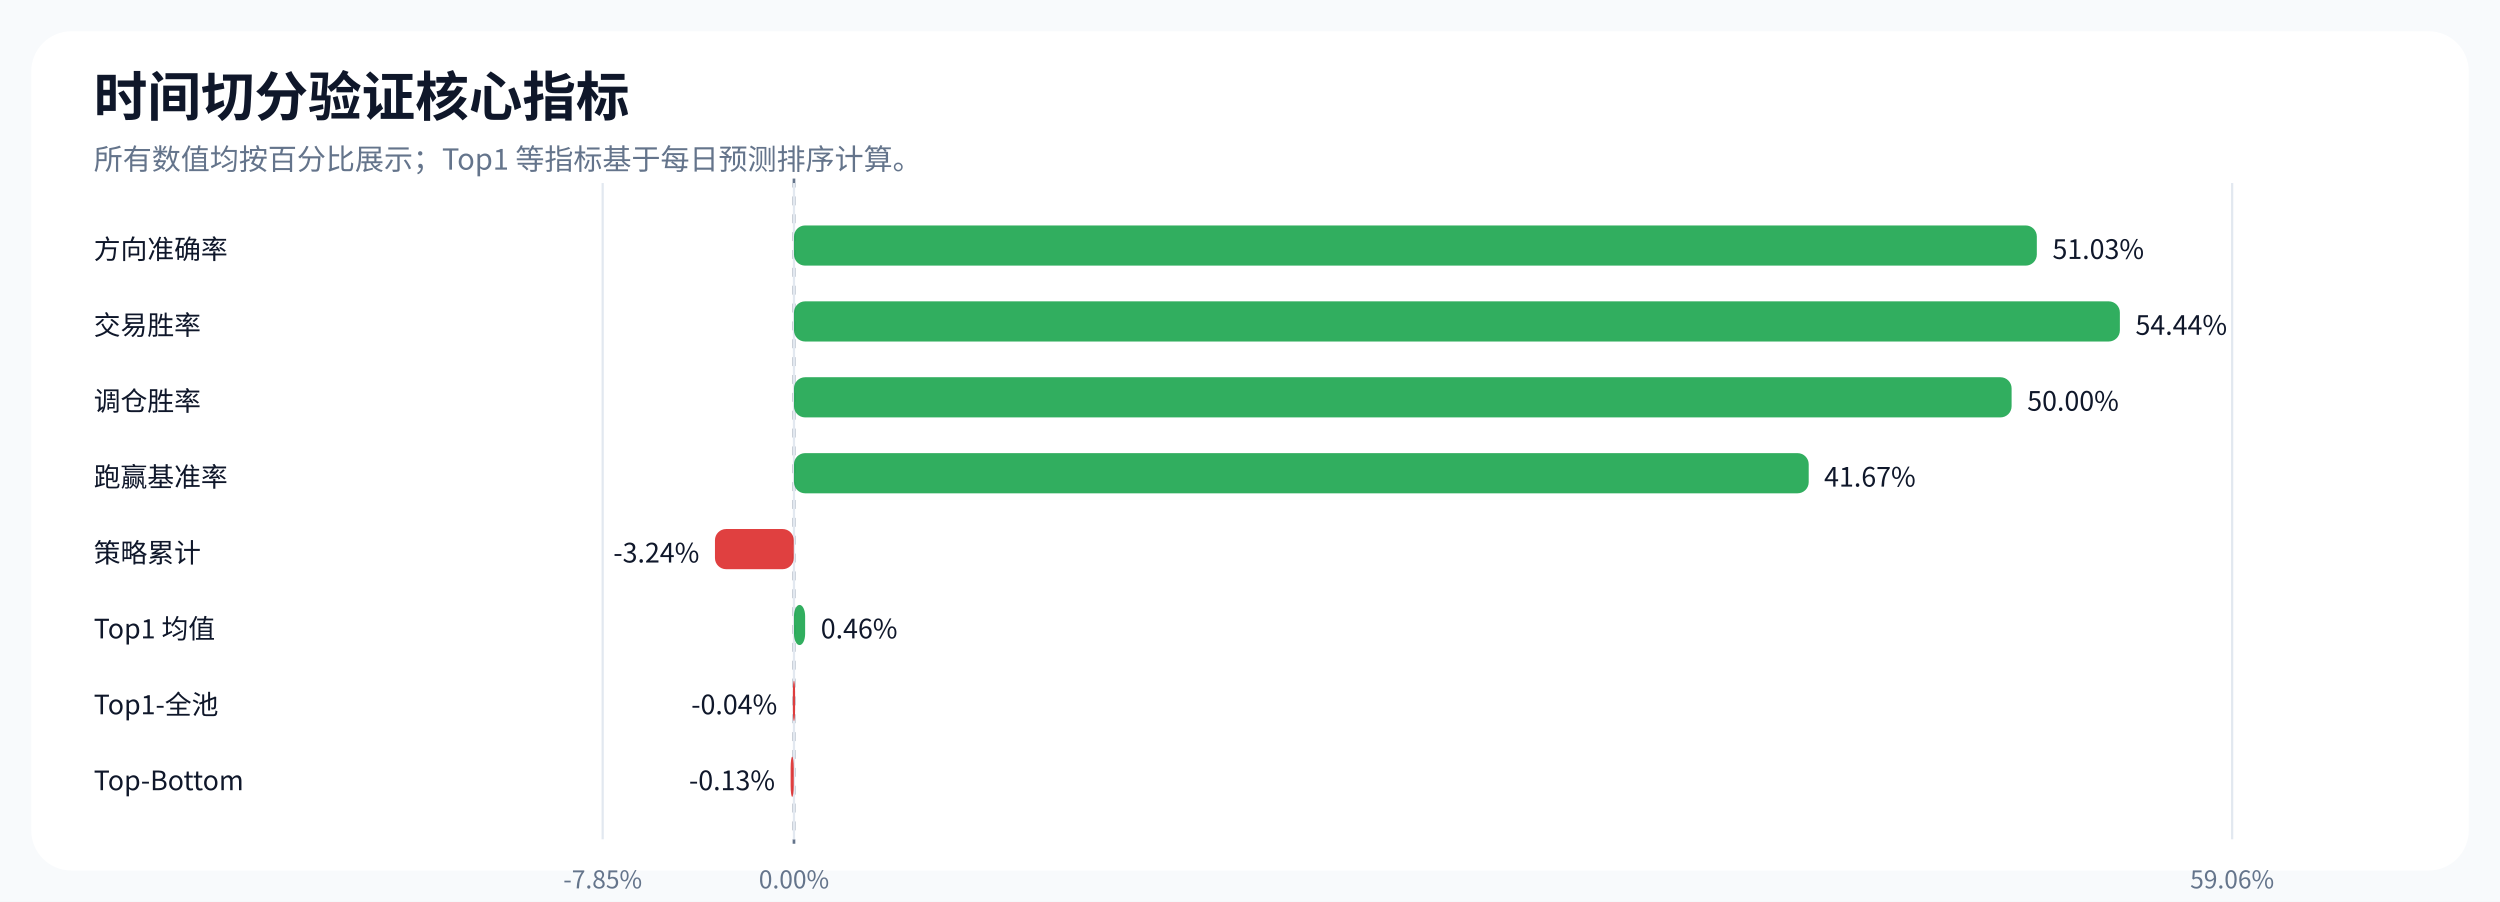
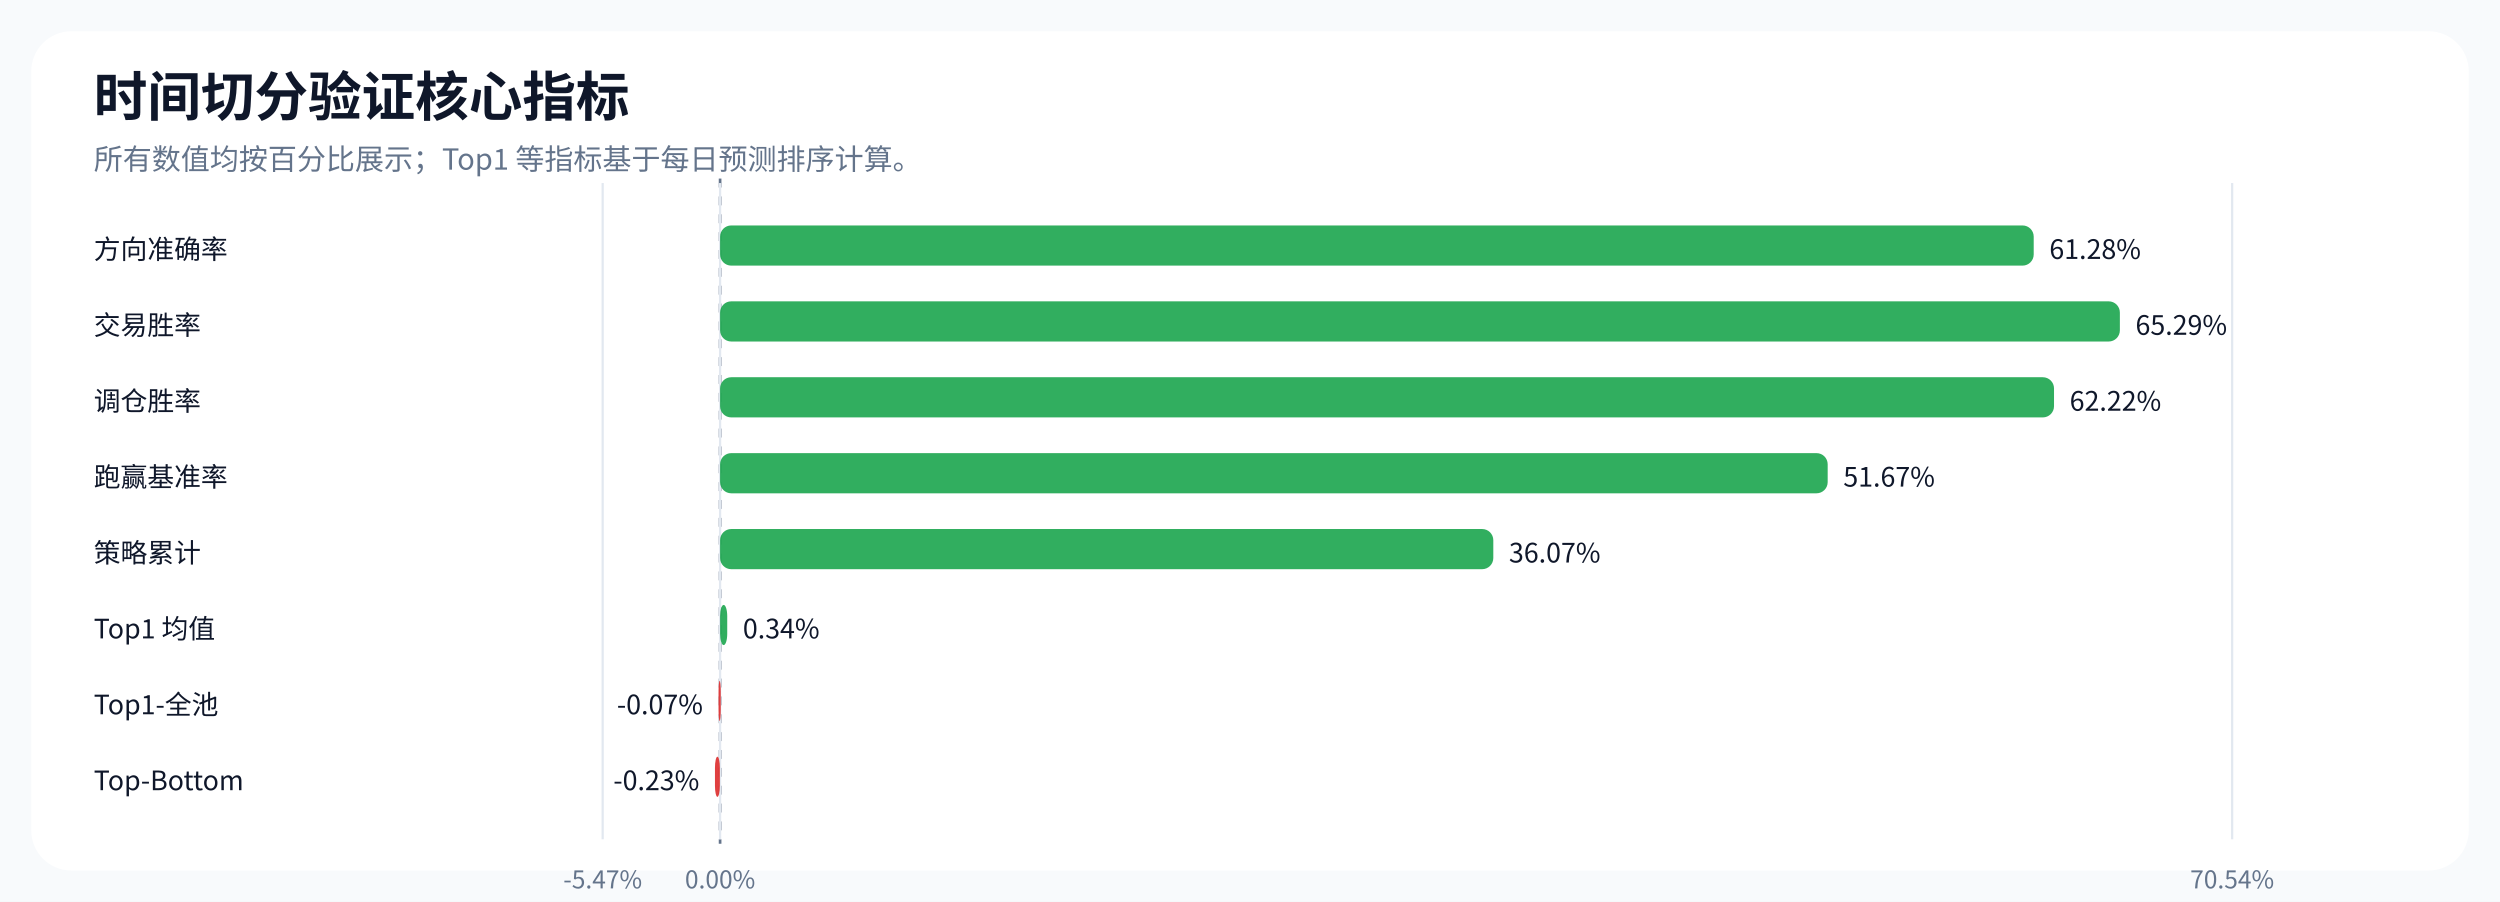
<svg xmlns="http://www.w3.org/2000/svg" width="1120" height="404" viewBox="0 0 1120 404" role="img">
  <style>
  text { font-family: 'Noto Sans CJK SC','Microsoft YaHei','PingFang SC','WenQuanYi Micro Hei',Arial,sans-serif; fill: #0f172a; }
  .title { font-size: 24px; font-weight: 800; }
  .subtitle { font-size: 13px; fill: #64748b; }
  .label { font-size: 12px; fill: #0f172a; }
  .muted { font-size: 11px; fill: #64748b; }
  .axis { stroke: #e2e8f0; stroke-width: 1; }
</style>
  <rect width="100%" height="100%" fill="#f8fafc" />
  <rect x="14" y="14" width="1092" height="376" rx="18" fill="#ffffff" />
  <text x="42" y="52" class="title">时间切分验证核心指标</text>
  <text x="42" y="76" class="subtitle">所有数值均按百分比展示；Top1 等指标基于每日预测排序计算。</text>
-   <line x1="355.7" y1="80" x2="355.7" y2="378" stroke="#64748b" stroke-width="1.2" stroke-dasharray="4 4" />
+   <line x1="322.6" y1="80" x2="322.6" y2="378" stroke="#64748b" stroke-width="1.2" stroke-dasharray="4 4" />
  <line x1="270.0" y1="82" x2="270.0" y2="376" class="axis" />
-   <text x="270.0" y="398" text-anchor="middle" class="muted">-7.85%</text>
-   <line x1="355.7" y1="82" x2="355.7" y2="376" class="axis" />
-   <text x="355.7" y="398" text-anchor="middle" class="muted">0.00%</text>
+   <text x="270.0" y="398" text-anchor="middle" class="muted">-5.47%</text>
+   <line x1="322.6" y1="82" x2="322.6" y2="376" class="axis" />
+   <text x="322.6" y="398" text-anchor="middle" class="muted">0.00%</text>
  <line x1="1000.0" y1="82" x2="1000.0" y2="376" class="axis" />
-   <text x="1000.0" y="398" text-anchor="middle" class="muted">59.06%</text>
+   <text x="1000.0" y="398" text-anchor="middle" class="muted">70.54%</text>
  <text x="42" y="116" class="label">方向准确率</text>
-   <rect x="355.7" y="101" width="556.8" height="18" rx="5" fill="#16a34a" opacity="0.88" />
-   <text x="919.5" y="116" text-anchor="start" class="label">51.03%</text>
+   <rect x="322.6" y="101" width="588.5" height="18" rx="5" fill="#16a34a" opacity="0.88" />
+   <text x="918.1" y="116" text-anchor="start" class="label">61.28%</text>
  <text x="42" y="150" class="label">交易胜率</text>
-   <rect x="355.7" y="135" width="594.0" height="18" rx="5" fill="#16a34a" opacity="0.88" />
-   <text x="956.7" y="150" text-anchor="start" class="label">54.44%</text>
+   <rect x="322.6" y="135" width="627.1" height="18" rx="5" fill="#16a34a" opacity="0.88" />
+   <text x="956.7" y="150" text-anchor="start" class="label">65.29%</text>
  <text x="42" y="184" class="label">调仓胜率</text>
-   <rect x="355.7" y="169" width="545.5" height="18" rx="5" fill="#16a34a" opacity="0.88" />
-   <text x="908.2" y="184" text-anchor="start" class="label">50.00%</text>
+   <rect x="322.6" y="169" width="597.6" height="18" rx="5" fill="#16a34a" opacity="0.88" />
+   <text x="927.2" y="184" text-anchor="start" class="label">62.22%</text>
  <text x="42" y="218" class="label">跑赢基准率</text>
-   <rect x="355.7" y="203" width="454.6" height="18" rx="5" fill="#16a34a" opacity="0.88" />
-   <text x="817.2" y="218" text-anchor="start" class="label">41.67%</text>
+   <rect x="322.6" y="203" width="496.2" height="18" rx="5" fill="#16a34a" opacity="0.88" />
+   <text x="825.8" y="218" text-anchor="start" class="label">51.67%</text>
  <text x="42" y="252" class="label">策略累计</text>
-   <rect x="320.3" y="237" width="35.3" height="18" rx="5" fill="#dc2626" opacity="0.88" />
-   <text x="313.3" y="252" text-anchor="end" class="label">-3.24%</text>
+   <rect x="322.6" y="237" width="346.4" height="18" rx="5" fill="#16a34a" opacity="0.88" />
+   <text x="676.0" y="252" text-anchor="start" class="label">36.07%</text>
  <text x="42" y="286" class="label">Top1 均值</text>
-   <rect x="355.7" y="271" width="5.0" height="18" rx="5" fill="#16a34a" opacity="0.88" />
-   <text x="367.7" y="286" text-anchor="start" class="label">0.46%</text>
+   <rect x="322.6" y="271" width="3.2" height="18" rx="5" fill="#16a34a" opacity="0.88" />
+   <text x="332.8" y="286" text-anchor="start" class="label">0.34%</text>
  <text x="42" y="320" class="label">Top1-全池</text>
-   <rect x="355.2" y="305" width="1.0" height="18" rx="5" fill="#dc2626" opacity="0.88" />
-   <text x="348.2" y="320" text-anchor="end" class="label">-0.04%</text>
+   <rect x="321.9" y="305" width="1.0" height="18" rx="5" fill="#dc2626" opacity="0.88" />
+   <text x="314.9" y="320" text-anchor="end" class="label">-0.07%</text>
  <text x="42" y="354" class="label">Top-Bottom</text>
-   <rect x="354.2" y="339" width="1.4" height="18" rx="5" fill="#dc2626" opacity="0.88" />
-   <text x="347.2" y="354" text-anchor="end" class="label">-0.13%</text>
+   <rect x="320.3" y="339" width="2.2" height="18" rx="5" fill="#dc2626" opacity="0.88" />
+   <text x="313.3" y="354" text-anchor="end" class="label">-0.23%</text>
</svg>
